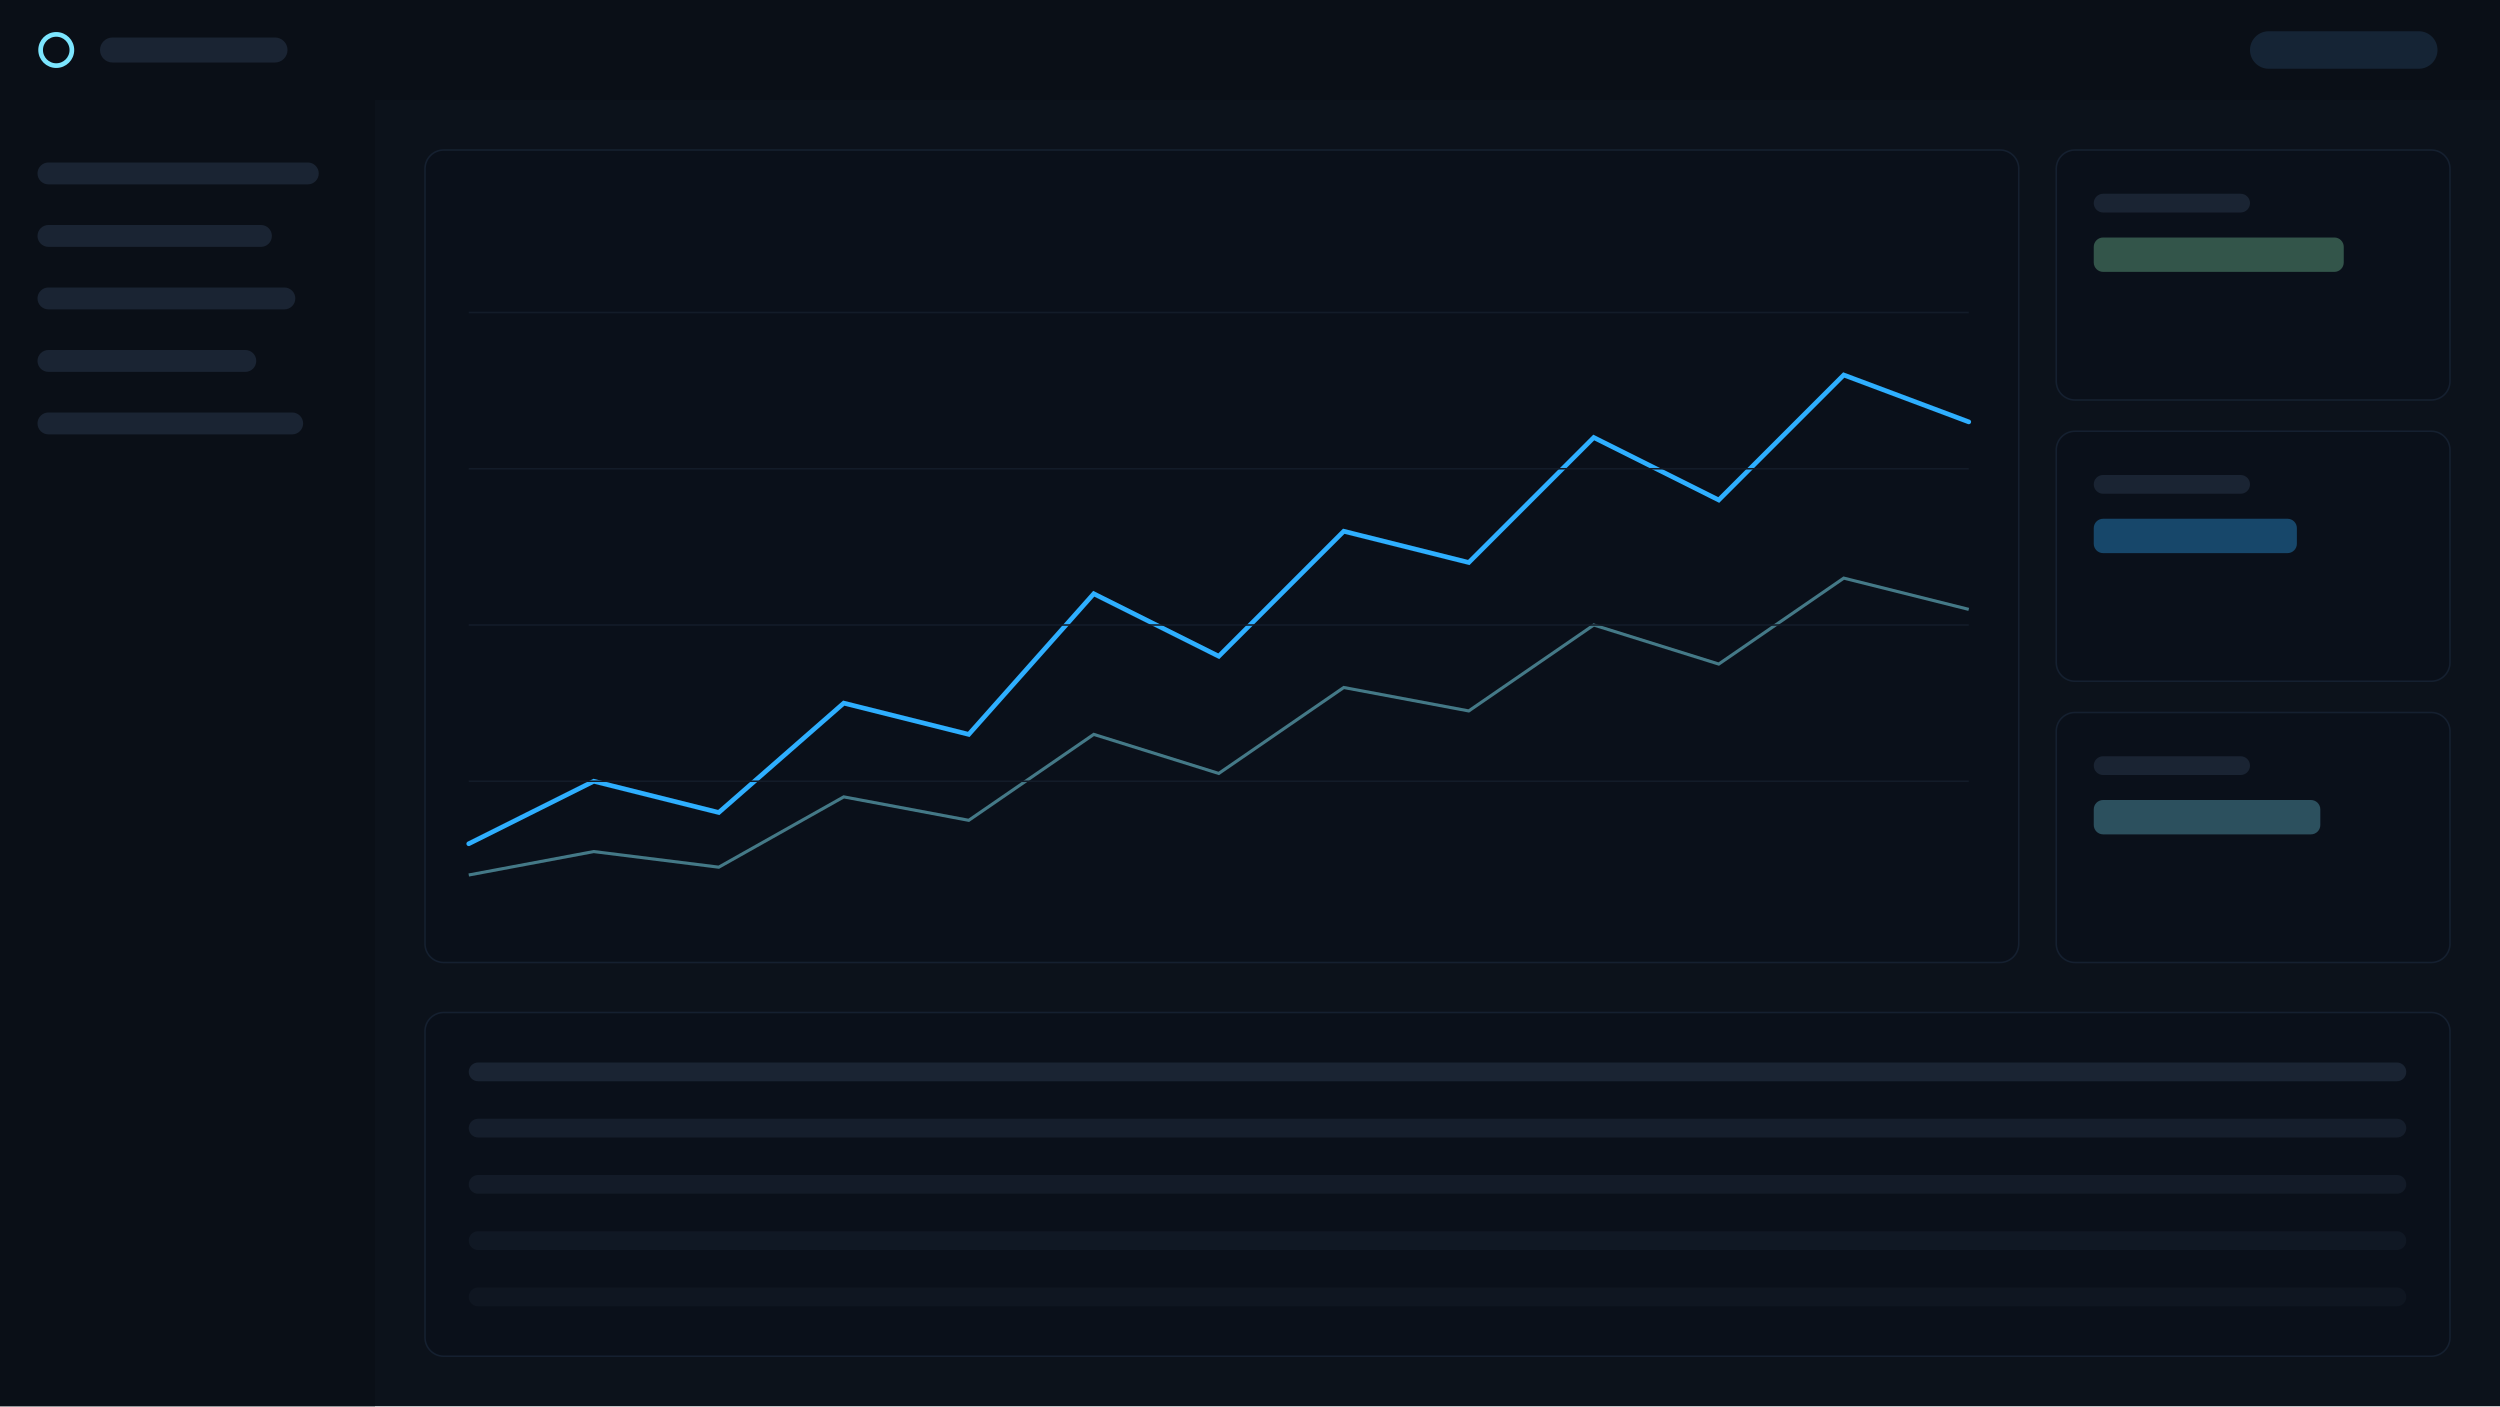
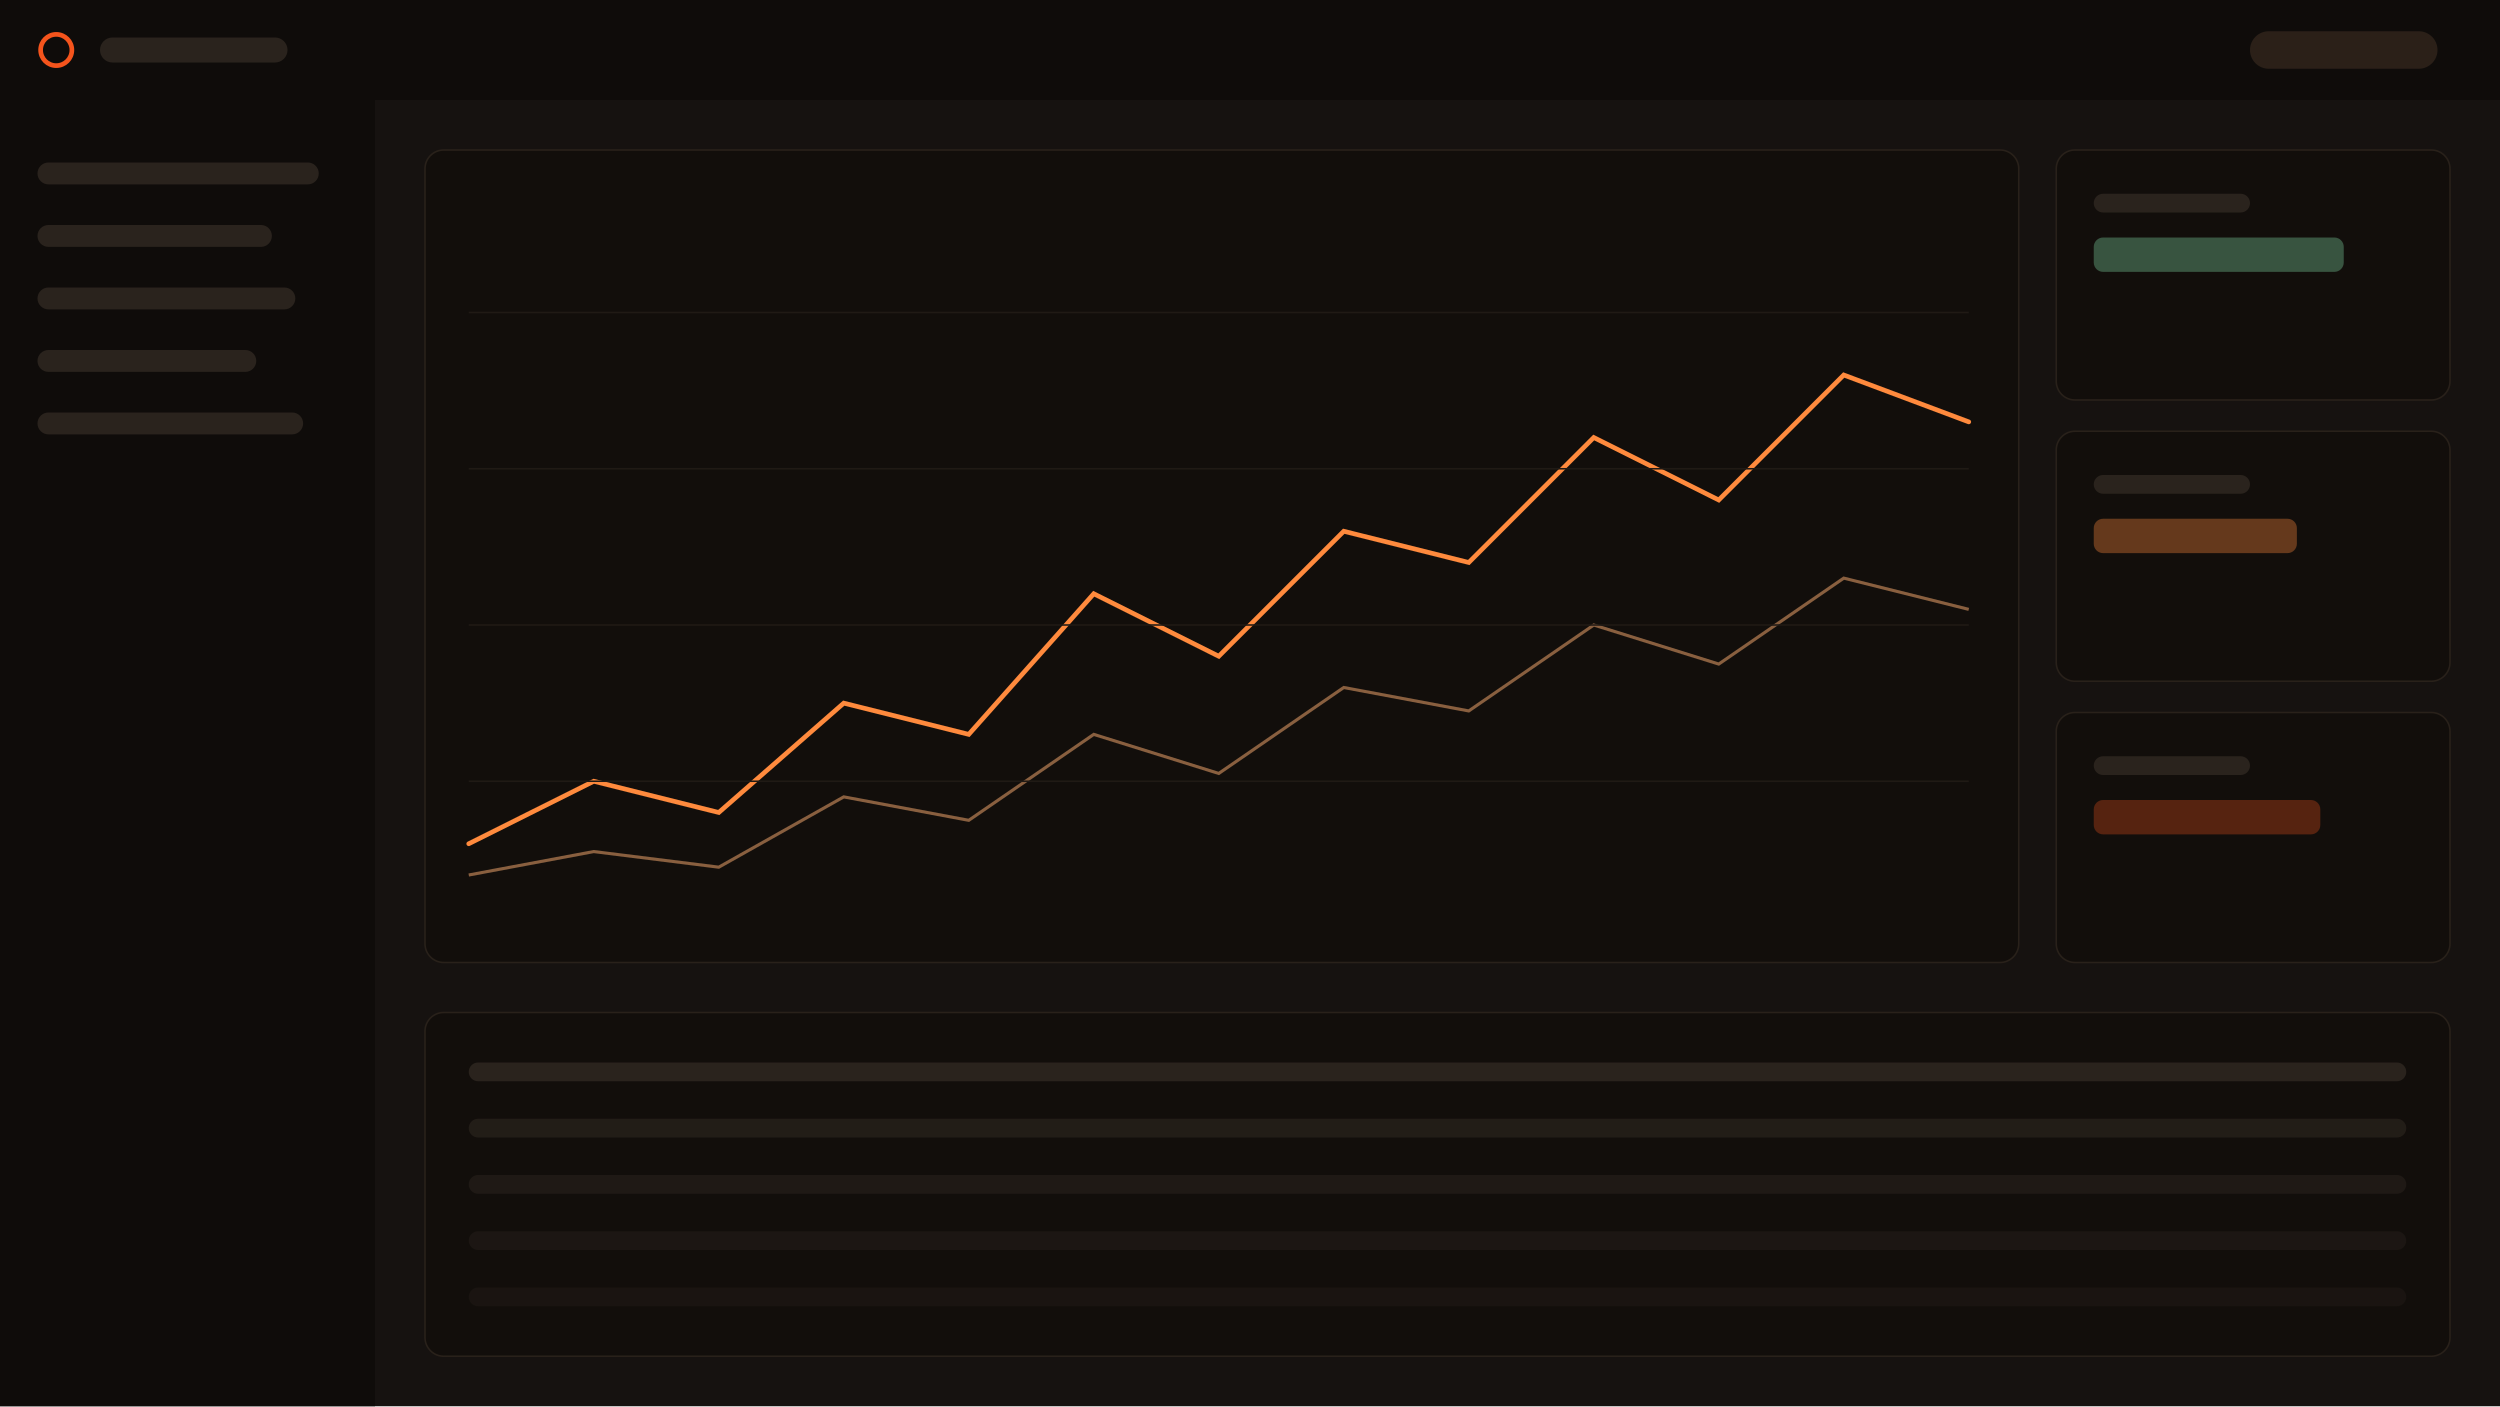
<svg xmlns="http://www.w3.org/2000/svg" width="1600" height="900" viewBox="0 0 1600 900" fill="none">
-   <rect width="1600" height="900" fill="#0c121b" />
-   <rect x="0" y="0" width="1600" height="64" fill="#0a0f17" />
-   <circle cx="36" cy="32" r="10" stroke="#7ce6ff" stroke-width="3" fill="none" />
-   <rect x="64" y="24" width="120" height="16" rx="8" fill="#1a2433" />
-   <rect x="1440" y="20" width="120" height="24" rx="12" fill="#152435" />
-   <rect x="0" y="64" width="240" height="836" fill="#0a0f17" />
-   <g fill="#1a2433">
+   <rect width="1600" height="900" fill="#161210" />
+   <rect x="0" y="0" width="1600" height="64" fill="#0f0c0a" />
+   <circle cx="36" cy="32" r="10" stroke="#f5541c" stroke-width="3" fill="none" />
+   <rect x="64" y="24" width="120" height="16" rx="8" fill="#2a231d" />
+   <rect x="1440" y="20" width="120" height="24" rx="12" fill="#2b2018" />
+   <rect x="0" y="64" width="240" height="836" fill="#0f0c0a" />
+   <g fill="#2a231d">
    <rect x="24" y="104" width="180" height="14" rx="7" />
    <rect x="24" y="144" width="150" height="14" rx="7" />
    <rect x="24" y="184" width="165" height="14" rx="7" />
    <rect x="24" y="224" width="140" height="14" rx="7" />
    <rect x="24" y="264" width="170" height="14" rx="7" />
  </g>
-   <rect x="272" y="96" width="1020" height="520" rx="12" fill="#0a101a" stroke="#152030" />
-   <polyline points="300,540 380,500 460,520 540,450 620,470 700,380 780,420 860,340 940,360 1020,280 1100,320 1180,240 1260,270" stroke="#2eafff" stroke-width="3" fill="none" stroke-linecap="round" />
-   <polyline points="300,560 380,545 460,555 540,510 620,525 700,470 780,495 860,440 940,455 1020,400 1100,425 1180,370 1260,390" stroke="#7ee2f4" stroke-width="2" opacity="0.5" fill="none" />
-   <g stroke="#131c29">
+   <rect x="272" y="96" width="1020" height="520" rx="12" fill="#120e0b" stroke="#29211a" />
+   <polyline points="300,540 380,500 460,520 540,450 620,470 700,380 780,420 860,340 940,360 1020,280 1100,320 1180,240 1260,270" stroke="#ff8a3d" stroke-width="3" fill="none" stroke-linecap="round" />
+   <polyline points="300,560 380,545 460,555 540,510 620,525 700,470 780,495 860,440 940,455 1020,400 1100,425 1180,370 1260,390" stroke="#ffb073" stroke-width="2" opacity="0.5" fill="none" />
+   <g stroke="#201a15">
    <line x1="300" y1="200" x2="1260" y2="200" />
    <line x1="300" y1="300" x2="1260" y2="300" />
    <line x1="300" y1="400" x2="1260" y2="400" />
    <line x1="300" y1="500" x2="1260" y2="500" />
  </g>
  <g>
-     <rect x="1316" y="96" width="252" height="160" rx="12" fill="#0a101a" stroke="#152030" />
-     <rect x="1340" y="124" width="100" height="12" rx="6" fill="#1a2433" />
+     <rect x="1316" y="96" width="252" height="160" rx="12" fill="#120e0b" stroke="#29211a" />
+     <rect x="1340" y="124" width="100" height="12" rx="6" fill="#2a231d" />
    <rect x="1340" y="152" width="160" height="22" rx="6" fill="#7ed6a3" opacity="0.35" />
-     <rect x="1316" y="276" width="252" height="160" rx="12" fill="#0a101a" stroke="#152030" />
-     <rect x="1340" y="304" width="100" height="12" rx="6" fill="#1a2433" />
-     <rect x="1340" y="332" width="130" height="22" rx="6" fill="#2eafff" opacity="0.35" />
-     <rect x="1316" y="456" width="252" height="160" rx="12" fill="#0a101a" stroke="#152030" />
-     <rect x="1340" y="484" width="100" height="12" rx="6" fill="#1a2433" />
-     <rect x="1340" y="512" width="145" height="22" rx="6" fill="#7ce6ff" opacity="0.3" />
+     <rect x="1316" y="276" width="252" height="160" rx="12" fill="#120e0b" stroke="#29211a" />
+     <rect x="1340" y="304" width="100" height="12" rx="6" fill="#2a231d" />
+     <rect x="1340" y="332" width="130" height="22" rx="6" fill="#ff8a3d" opacity="0.35" />
+     <rect x="1316" y="456" width="252" height="160" rx="12" fill="#120e0b" stroke="#29211a" />
+     <rect x="1340" y="484" width="100" height="12" rx="6" fill="#2a231d" />
+     <rect x="1340" y="512" width="145" height="22" rx="6" fill="#f5541c" opacity="0.3" />
  </g>
-   <rect x="272" y="648" width="1296" height="220" rx="12" fill="#0a101a" stroke="#152030" />
-   <g fill="#1a2433">
+   <rect x="272" y="648" width="1296" height="220" rx="12" fill="#120e0b" stroke="#29211a" />
+   <g fill="#2a231d">
    <rect x="300" y="680" width="1240" height="12" rx="6" />
    <rect x="300" y="716" width="1240" height="12" rx="6" opacity="0.7" />
    <rect x="300" y="752" width="1240" height="12" rx="6" opacity="0.55" />
    <rect x="300" y="788" width="1240" height="12" rx="6" opacity="0.4" />
    <rect x="300" y="824" width="1240" height="12" rx="6" opacity="0.3" />
  </g>
</svg>
